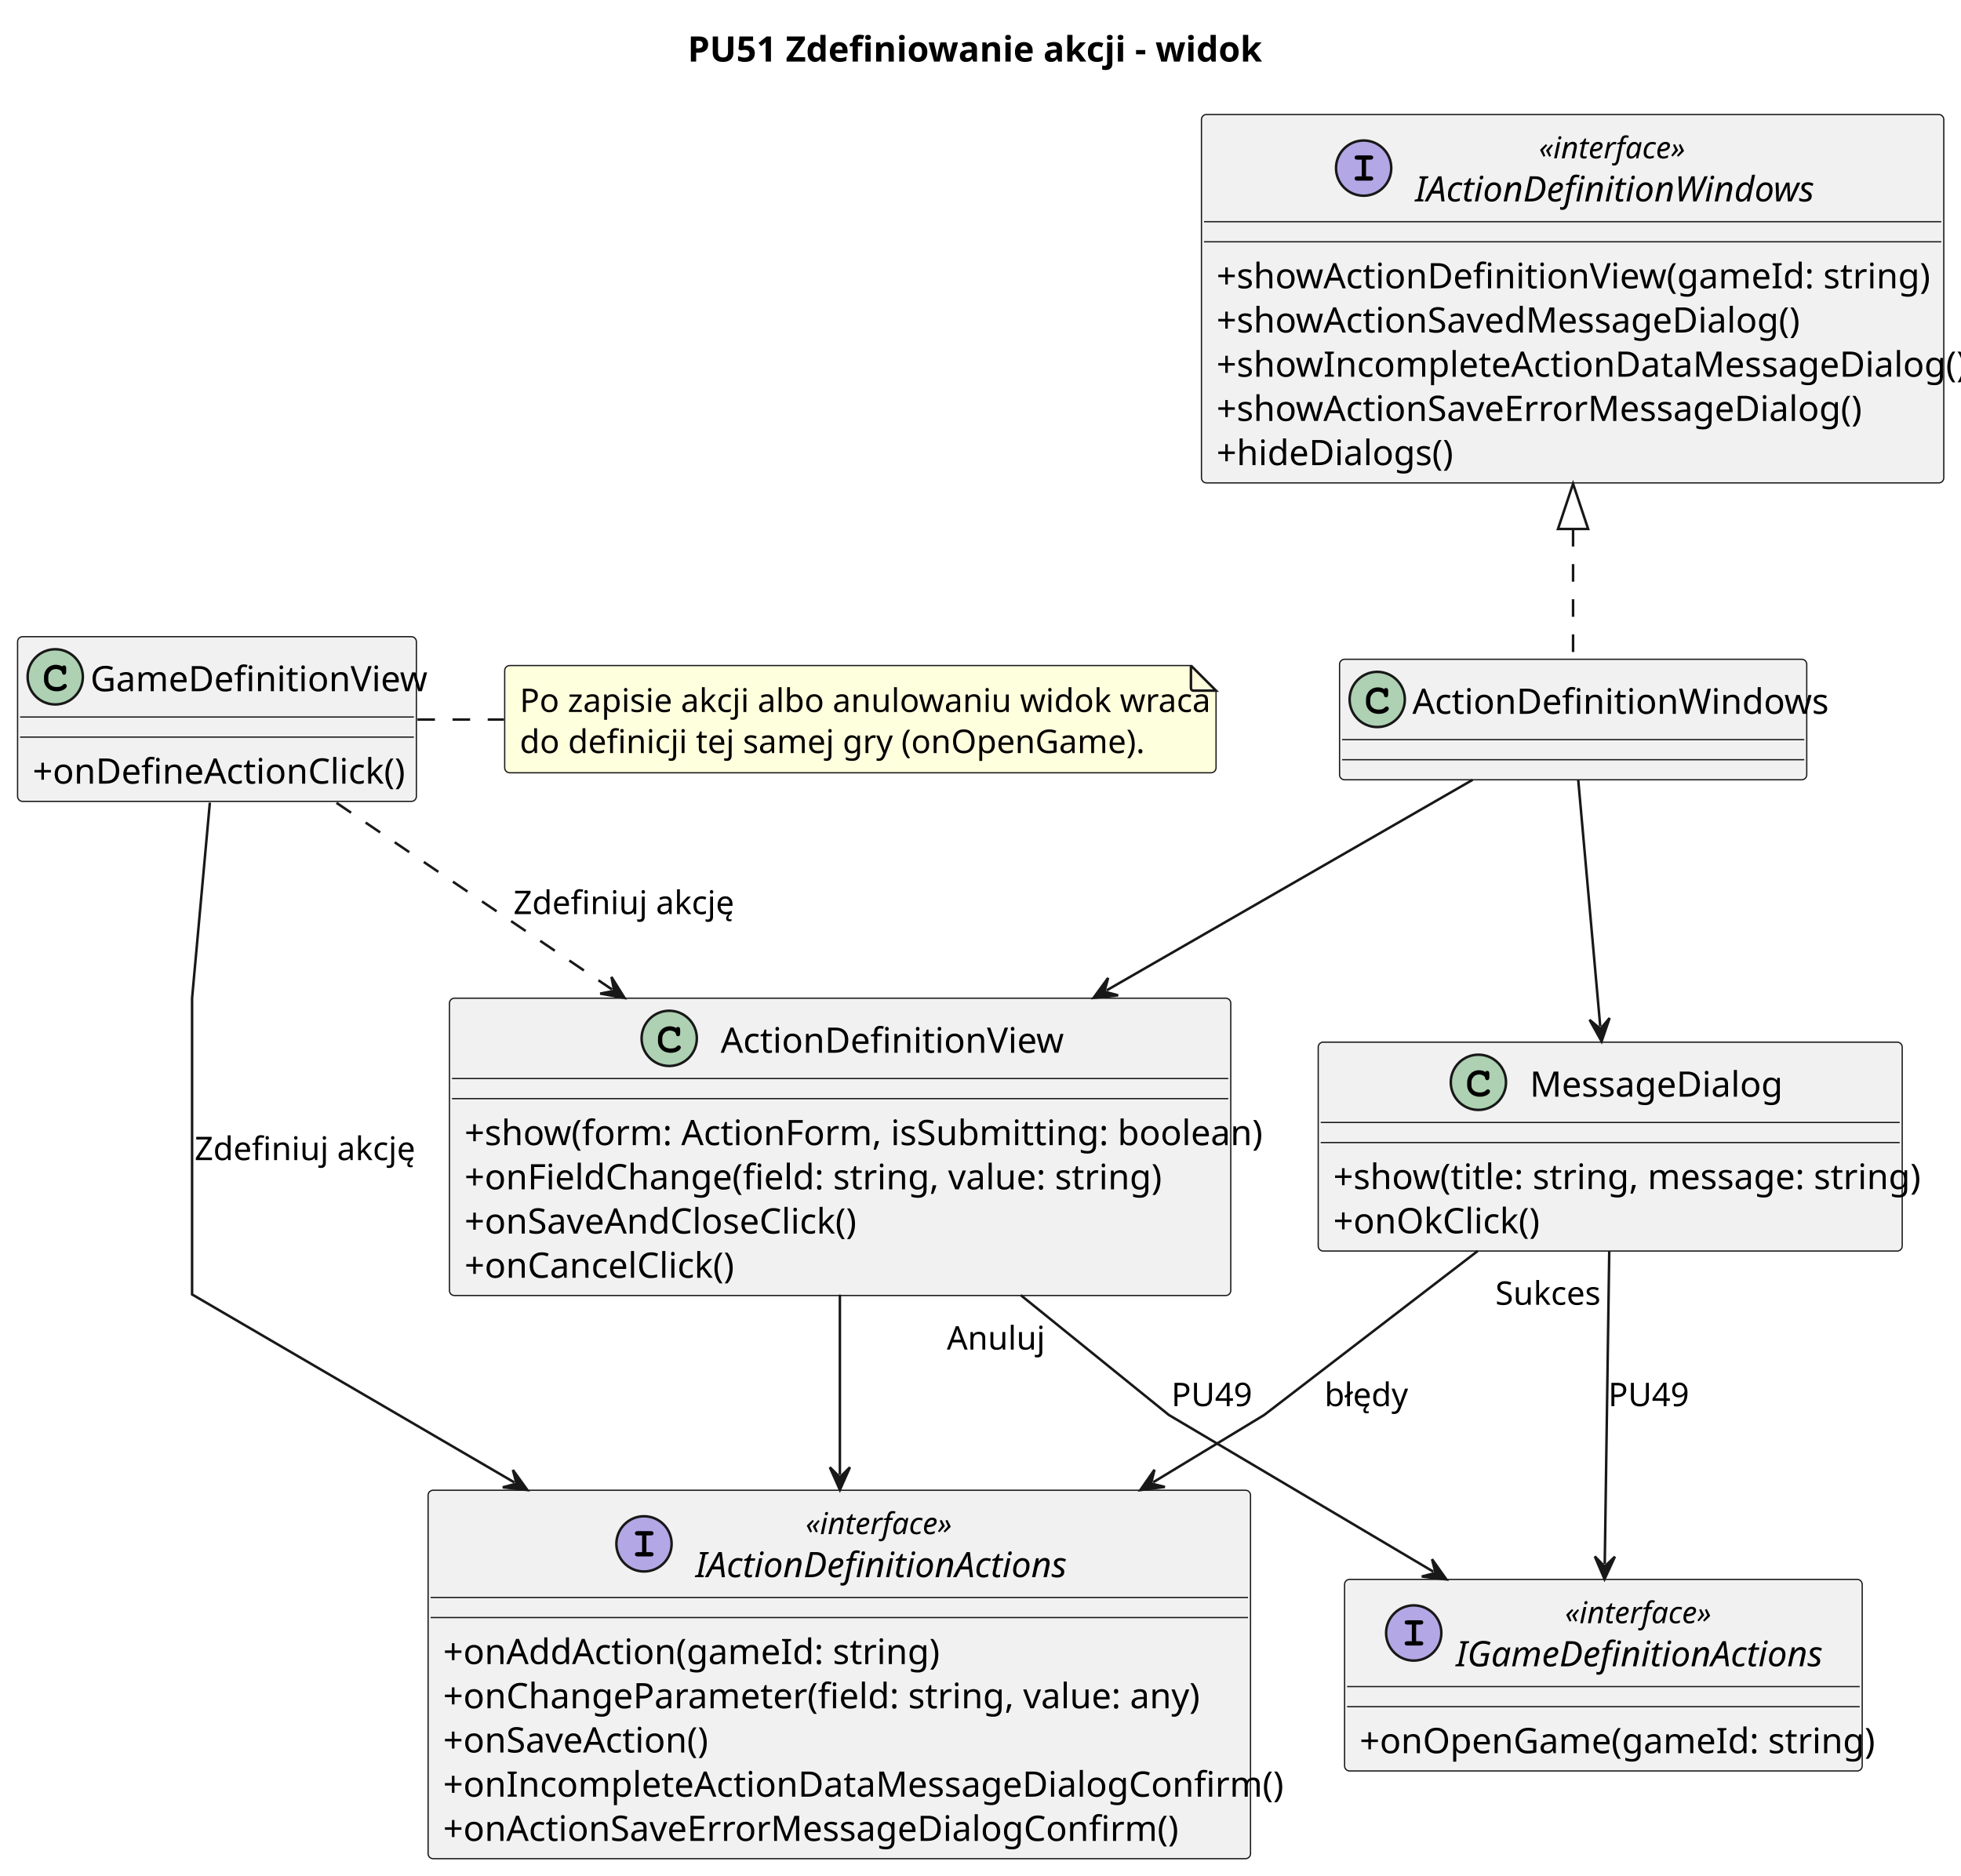
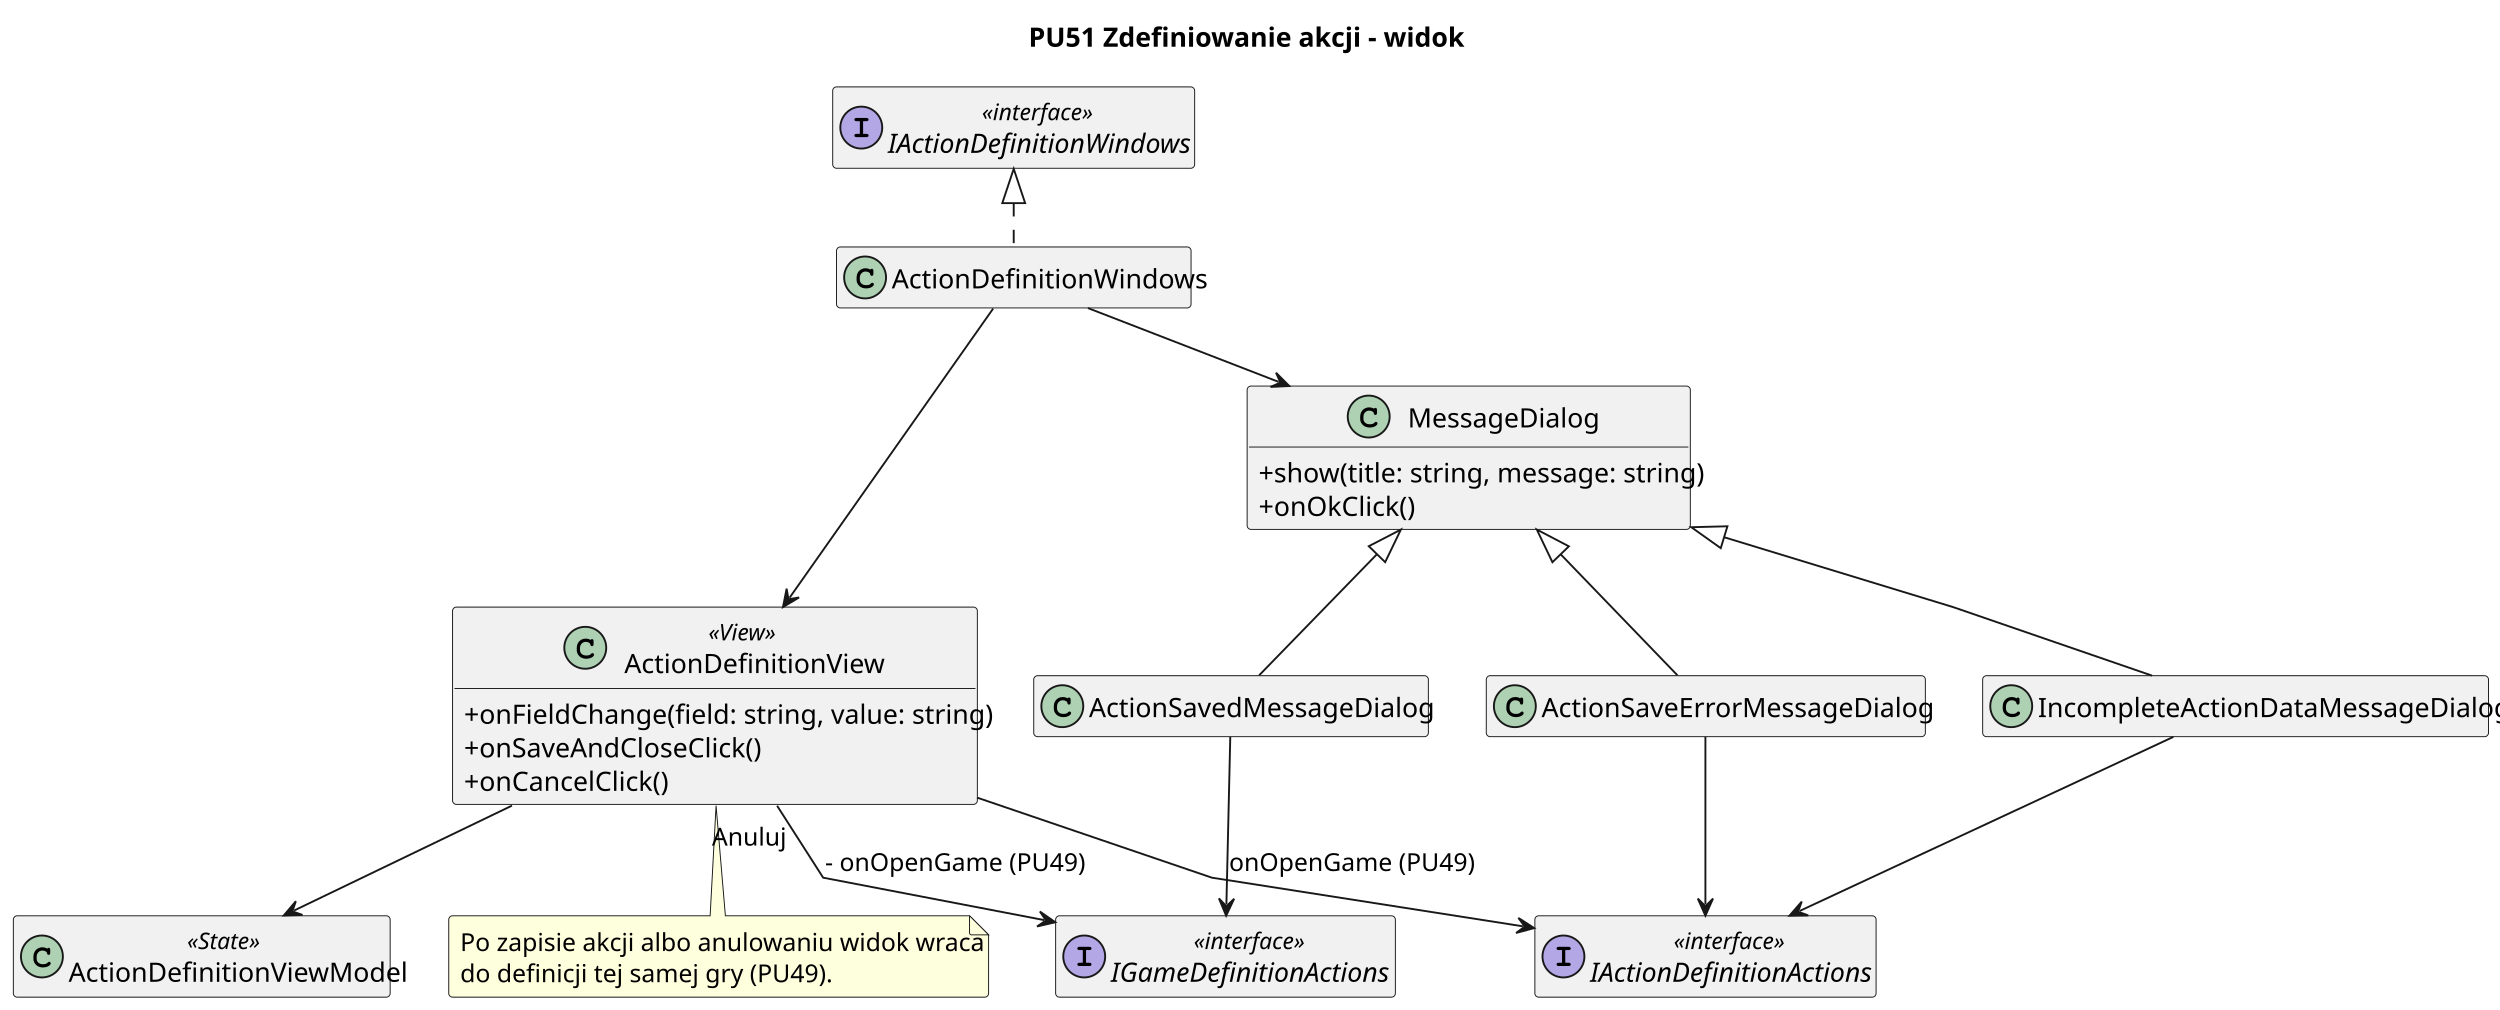
- <svg xmlns="http://www.w3.org/2000/svg" contentStyleType="text/css" data-diagram-type="CLASS" height="747px" preserveAspectRatio="none" style="width:781px;height:747px;background:#FFFFFF;" version="1.1" viewBox="0 0 781 747" width="781px" zoomAndPan="magnify">
+ <svg xmlns="http://www.w3.org/2000/svg" contentStyleType="text/css" data-diagram-type="CLASS" height="530px" preserveAspectRatio="none" style="width:1312px;height:530px;background:#FFFFFF;" version="1.1" viewBox="0 0 1312 530" width="1312px" zoomAndPan="magnify">
  <defs />
  <g>
-     <g class="title" data-source-line="10">
-       <text fill="#000000" font-family="sans-serif" font-size="14" font-weight="bold" lengthAdjust="spacing" textLength="219.386" x="273.879" y="24.533">PU51 Zdefiniowanie akcji - widok</text>
+     <g class="title" data-source-line="13">
+       <text fill="#000000" font-family="sans-serif" font-size="14" font-weight="bold" lengthAdjust="spacing" textLength="219.386" x="539.788" y="24.533">PU51 Zdefiniowanie akcji - widok</text>
    </g>
-     <g class="entity" data-qualified-name="GameDefinitionView" data-source-line="12" id="ent0002">
-       <rect fill="#F1F1F1" height="65.609" rx="2" ry="2" style="stroke:#181818;stroke-width:0.5;" width="158.834" x="7" y="253.609" />
-       <ellipse cx="22" cy="269.609" fill="#ADD1B2" rx="11" ry="11" style="stroke:#181818;stroke-width:1;" />
-       <path d="M24.766,265.484 Q24.922,265.266 25.109,265.156 Q25.297,265.047 25.516,265.047 Q25.891,265.047 26.125,265.312 Q26.359,265.562 26.359,266.172 L26.359,267.625 Q26.359,268.234 26.125,268.5 Q25.891,268.766 25.516,268.766 Q25.172,268.766 24.969,268.562 Q24.766,268.375 24.656,267.859 Q24.609,267.5 24.422,267.312 Q24.094,266.938 23.484,266.719 Q22.875,266.5 22.25,266.5 Q21.484,266.5 20.844,266.828 Q20.219,267.156 19.719,267.906 Q19.234,268.656 19.234,269.688 L19.234,270.781 Q19.234,272.016 20.125,272.844 Q21.016,273.656 22.609,273.656 Q23.547,273.656 24.203,273.406 Q24.594,273.25 25.016,272.812 Q25.281,272.547 25.422,272.469 Q25.578,272.391 25.781,272.391 Q26.109,272.391 26.359,272.656 Q26.625,272.906 26.625,273.25 Q26.625,273.594 26.281,274 Q25.781,274.578 24.984,274.906 Q23.906,275.359 22.609,275.359 Q21.094,275.359 19.891,274.734 Q18.906,274.234 18.219,273.172 Q17.531,272.094 17.531,270.812 L17.531,269.656 Q17.531,268.328 18.141,267.188 Q18.766,266.031 19.859,265.422 Q20.953,264.797 22.188,264.797 Q22.922,264.797 23.562,264.969 Q24.219,265.125 24.766,265.484 Z " fill="#000000" />
-       <text fill="#000000" font-family="sans-serif" font-size="14" lengthAdjust="spacing" textLength="126.834" x="36" y="275.338">GameDefinitionView</text>
-       <line style="stroke:#181818;stroke-width:0.5;" x1="8" x2="164.834" y1="285.609" y2="285.609" />
-       <line style="stroke:#181818;stroke-width:0.5;" x1="8" x2="164.834" y1="293.609" y2="293.609" />
-       <text fill="#000000" font-family="sans-serif" font-size="14" lengthAdjust="spacing" textLength="142.782" x="13" y="312.143">+onDefineActionClick()</text>
+     <g class="entity" data-qualified-name="ActionDefinitionView" data-source-line="15" id="ent0002">
+       <rect fill="#F1F1F1" height="103.531" rx="2" ry="2" style="stroke:#181818;stroke-width:0.5;" width="275.416" x="237.5" y="318.609" />
+       <ellipse cx="307.148" cy="339.961" fill="#ADD1B2" rx="11" ry="11" style="stroke:#181818;stroke-width:1;" />
+       <path d="M309.914,335.836 Q310.07,335.617 310.257,335.508 Q310.445,335.398 310.664,335.398 Q311.039,335.398 311.273,335.664 Q311.507,335.914 311.507,336.523 L311.507,337.977 Q311.507,338.586 311.273,338.852 Q311.039,339.117 310.664,339.117 Q310.32,339.117 310.117,338.914 Q309.914,338.727 309.804,338.211 Q309.757,337.852 309.57,337.664 Q309.242,337.289 308.632,337.07 Q308.023,336.852 307.398,336.852 Q306.632,336.852 305.992,337.18 Q305.367,337.508 304.867,338.258 Q304.382,339.008 304.382,340.039 L304.382,341.133 Q304.382,342.367 305.273,343.195 Q306.164,344.008 307.757,344.008 Q308.695,344.008 309.351,343.758 Q309.742,343.602 310.164,343.164 Q310.429,342.898 310.57,342.82 Q310.726,342.742 310.929,342.742 Q311.257,342.742 311.507,343.008 Q311.773,343.258 311.773,343.602 Q311.773,343.945 311.429,344.352 Q310.929,344.93 310.132,345.258 Q309.054,345.711 307.757,345.711 Q306.242,345.711 305.039,345.086 Q304.054,344.586 303.367,343.523 Q302.679,342.445 302.679,341.164 L302.679,340.008 Q302.679,338.68 303.289,337.539 Q303.914,336.383 305.007,335.773 Q306.101,335.148 307.335,335.148 Q308.07,335.148 308.71,335.32 Q309.367,335.477 309.914,335.836 Z " fill="#000000" />
+       <text fill="#000000" font-family="sans-serif" font-size="12" font-style="italic" lengthAdjust="spacing" textLength="39.357" x="371.779" y="336.066">«View»</text>
+       <text fill="#000000" font-family="sans-serif" font-size="14" lengthAdjust="spacing" textLength="127.62" x="327.648" y="353.236">ActionDefinitionView</text>
+       <line style="stroke:#181818;stroke-width:0.5;" x1="238.5" x2="511.916" y1="361.312" y2="361.312" />
+       <text fill="#000000" font-family="sans-serif" font-size="14" lengthAdjust="spacing" textLength="263.416" x="243.5" y="379.846">+onFieldChange(field: string, value: string)</text>
+       <text fill="#000000" font-family="sans-serif" font-size="14" lengthAdjust="spacing" textLength="156.017" x="243.5" y="397.455">+onSaveAndCloseClick()</text>
+       <text fill="#000000" font-family="sans-serif" font-size="14" lengthAdjust="spacing" textLength="106.982" x="243.5" y="415.065">+onCancelClick()</text>
    </g>
-     <g class="entity" data-qualified-name="ActionDefinitionView" data-source-line="16" id="ent0003">
-       <rect fill="#F1F1F1" height="118.438" rx="2" ry="2" style="stroke:#181818;stroke-width:0.5;" width="311.175" x="179" y="397.609" />
-       <ellipse cx="266.527" cy="413.609" fill="#ADD1B2" rx="11" ry="11" style="stroke:#181818;stroke-width:1;" />
-       <path d="M269.293,409.484 Q269.449,409.266 269.637,409.156 Q269.824,409.047 270.043,409.047 Q270.418,409.047 270.652,409.312 Q270.887,409.562 270.887,410.172 L270.887,411.625 Q270.887,412.234 270.652,412.5 Q270.418,412.766 270.043,412.766 Q269.699,412.766 269.496,412.562 Q269.293,412.375 269.184,411.859 Q269.137,411.5 268.949,411.312 Q268.621,410.938 268.012,410.719 Q267.402,410.5 266.777,410.5 Q266.012,410.5 265.371,410.828 Q264.746,411.156 264.246,411.906 Q263.762,412.656 263.762,413.688 L263.762,414.781 Q263.762,416.016 264.652,416.844 Q265.543,417.656 267.137,417.656 Q268.074,417.656 268.731,417.406 Q269.121,417.25 269.543,416.812 Q269.809,416.547 269.949,416.469 Q270.106,416.391 270.309,416.391 Q270.637,416.391 270.887,416.656 Q271.152,416.906 271.152,417.25 Q271.152,417.594 270.809,418 Q270.309,418.578 269.512,418.906 Q268.434,419.359 267.137,419.359 Q265.621,419.359 264.418,418.734 Q263.434,418.234 262.746,417.172 Q262.059,416.094 262.059,414.812 L262.059,413.656 Q262.059,412.328 262.668,411.188 Q263.293,410.031 264.387,409.422 Q265.481,408.797 266.715,408.797 Q267.449,408.797 268.09,408.969 Q268.746,409.125 269.293,409.484 Z " fill="#000000" />
-       <text fill="#000000" font-family="sans-serif" font-size="14" lengthAdjust="spacing" textLength="127.62" x="287.027" y="419.338">ActionDefinitionView</text>
-       <line style="stroke:#181818;stroke-width:0.5;" x1="180" x2="489.175" y1="429.609" y2="429.609" />
-       <line style="stroke:#181818;stroke-width:0.5;" x1="180" x2="489.175" y1="437.609" y2="437.609" />
-       <text fill="#000000" font-family="sans-serif" font-size="14" lengthAdjust="spacing" textLength="299.175" x="185" y="456.143">+show(form: ActionForm, isSubmitting: boolean)</text>
-       <text fill="#000000" font-family="sans-serif" font-size="14" lengthAdjust="spacing" textLength="263.416" x="185" y="473.752">+onFieldChange(field: string, value: string)</text>
-       <text fill="#000000" font-family="sans-serif" font-size="14" lengthAdjust="spacing" textLength="156.017" x="185" y="491.361">+onSaveAndCloseClick()</text>
-       <text fill="#000000" font-family="sans-serif" font-size="14" lengthAdjust="spacing" textLength="106.982" x="185" y="508.971">+onCancelClick()</text>
+     <g class="entity" data-qualified-name="MessageDialog" data-source-line="21" id="ent0003">
+       <rect fill="#F1F1F1" height="75.219" rx="2" ry="2" style="stroke:#181818;stroke-width:0.5;" width="232.582" x="654.5" y="202.609" />
+       <ellipse cx="718.293" cy="218.609" fill="#ADD1B2" rx="11" ry="11" style="stroke:#181818;stroke-width:1;" />
+       <path d="M721.059,214.484 Q721.215,214.266 721.402,214.156 Q721.59,214.047 721.809,214.047 Q722.184,214.047 722.418,214.312 Q722.652,214.562 722.652,215.172 L722.652,216.625 Q722.652,217.234 722.418,217.5 Q722.184,217.766 721.809,217.766 Q721.465,217.766 721.262,217.562 Q721.059,217.375 720.949,216.859 Q720.902,216.5 720.715,216.312 Q720.387,215.938 719.777,215.719 Q719.168,215.5 718.543,215.5 Q717.777,215.5 717.137,215.828 Q716.512,216.156 716.012,216.906 Q715.527,217.656 715.527,218.688 L715.527,219.781 Q715.527,221.016 716.418,221.844 Q717.309,222.656 718.902,222.656 Q719.84,222.656 720.496,222.406 Q720.887,222.25 721.309,221.812 Q721.574,221.547 721.715,221.469 Q721.871,221.391 722.074,221.391 Q722.402,221.391 722.652,221.656 Q722.918,221.906 722.918,222.25 Q722.918,222.594 722.574,223 Q722.074,223.578 721.277,223.906 Q720.199,224.359 718.902,224.359 Q717.387,224.359 716.184,223.734 Q715.199,223.234 714.512,222.172 Q713.824,221.094 713.824,219.812 L713.824,218.656 Q713.824,217.328 714.434,216.188 Q715.059,215.031 716.152,214.422 Q717.246,213.797 718.481,213.797 Q719.215,213.797 719.856,213.969 Q720.512,214.125 721.059,214.484 Z " fill="#000000" />
+       <text fill="#000000" font-family="sans-serif" font-size="14" lengthAdjust="spacing" textLength="96.496" x="738.793" y="224.338">MessageDialog</text>
+       <line style="stroke:#181818;stroke-width:0.5;" x1="655.5" x2="886.082" y1="234.609" y2="234.609" />
+       <text fill="#000000" font-family="sans-serif" font-size="14" lengthAdjust="spacing" textLength="220.582" x="660.5" y="253.143">+show(title: string, message: string)</text>
+       <text fill="#000000" font-family="sans-serif" font-size="14" lengthAdjust="spacing" textLength="81.293" x="660.5" y="270.752">+onOkClick()</text>
    </g>
-     <g class="entity" data-qualified-name="MessageDialog" data-source-line="23" id="ent0004">
-       <rect fill="#F1F1F1" height="83.219" rx="2" ry="2" style="stroke:#181818;stroke-width:0.5;" width="232.582" x="525" y="415.109" />
-       <ellipse cx="588.793" cy="431.109" fill="#ADD1B2" rx="11" ry="11" style="stroke:#181818;stroke-width:1;" />
-       <path d="M591.559,426.984 Q591.715,426.766 591.902,426.656 Q592.09,426.547 592.309,426.547 Q592.684,426.547 592.918,426.812 Q593.152,427.062 593.152,427.672 L593.152,429.125 Q593.152,429.734 592.918,430 Q592.684,430.266 592.309,430.266 Q591.965,430.266 591.762,430.062 Q591.559,429.875 591.449,429.359 Q591.402,429 591.215,428.812 Q590.887,428.438 590.277,428.219 Q589.668,428 589.043,428 Q588.277,428 587.637,428.328 Q587.012,428.656 586.512,429.406 Q586.027,430.156 586.027,431.188 L586.027,432.281 Q586.027,433.516 586.918,434.344 Q587.809,435.156 589.402,435.156 Q590.34,435.156 590.996,434.906 Q591.387,434.75 591.809,434.312 Q592.074,434.047 592.215,433.969 Q592.371,433.891 592.574,433.891 Q592.902,433.891 593.152,434.156 Q593.418,434.406 593.418,434.75 Q593.418,435.094 593.074,435.5 Q592.574,436.078 591.777,436.406 Q590.699,436.859 589.402,436.859 Q587.887,436.859 586.684,436.234 Q585.699,435.734 585.012,434.672 Q584.324,433.594 584.324,432.312 L584.324,431.156 Q584.324,429.828 584.934,428.688 Q585.559,427.531 586.652,426.922 Q587.746,426.297 588.981,426.297 Q589.715,426.297 590.356,426.469 Q591.012,426.625 591.559,426.984 Z " fill="#000000" />
-       <text fill="#000000" font-family="sans-serif" font-size="14" lengthAdjust="spacing" textLength="96.496" x="609.293" y="436.838">MessageDialog</text>
-       <line style="stroke:#181818;stroke-width:0.5;" x1="526" x2="756.582" y1="447.109" y2="447.109" />
-       <line style="stroke:#181818;stroke-width:0.5;" x1="526" x2="756.582" y1="455.109" y2="455.109" />
-       <text fill="#000000" font-family="sans-serif" font-size="14" lengthAdjust="spacing" textLength="220.582" x="531" y="473.643">+show(title: string, message: string)</text>
-       <text fill="#000000" font-family="sans-serif" font-size="14" lengthAdjust="spacing" textLength="81.293" x="531" y="491.252">+onOkClick()</text>
+     <g class="entity" data-qualified-name="ActionSavedMessageDialog" data-source-line="26" id="ent0004">
+       <rect fill="#F1F1F1" height="32" rx="2" ry="2" style="stroke:#181818;stroke-width:0.5;" width="207.102" x="542.5" y="354.609" />
+       <ellipse cx="557.5" cy="370.609" fill="#ADD1B2" rx="11" ry="11" style="stroke:#181818;stroke-width:1;" />
+       <path d="M560.266,366.484 Q560.422,366.266 560.609,366.156 Q560.797,366.047 561.016,366.047 Q561.391,366.047 561.625,366.312 Q561.859,366.562 561.859,367.172 L561.859,368.625 Q561.859,369.234 561.625,369.5 Q561.391,369.766 561.016,369.766 Q560.672,369.766 560.469,369.562 Q560.266,369.375 560.156,368.859 Q560.109,368.5 559.922,368.312 Q559.594,367.938 558.984,367.719 Q558.375,367.5 557.75,367.5 Q556.984,367.5 556.344,367.828 Q555.719,368.156 555.219,368.906 Q554.734,369.656 554.734,370.688 L554.734,371.781 Q554.734,373.016 555.625,373.844 Q556.516,374.656 558.109,374.656 Q559.047,374.656 559.703,374.406 Q560.094,374.25 560.516,373.812 Q560.781,373.547 560.922,373.469 Q561.078,373.391 561.281,373.391 Q561.609,373.391 561.859,373.656 Q562.125,373.906 562.125,374.25 Q562.125,374.594 561.781,375 Q561.281,375.578 560.484,375.906 Q559.406,376.359 558.109,376.359 Q556.594,376.359 555.391,375.734 Q554.406,375.234 553.719,374.172 Q553.031,373.094 553.031,371.812 L553.031,370.656 Q553.031,369.328 553.641,368.188 Q554.266,367.031 555.359,366.422 Q556.453,365.797 557.688,365.797 Q558.422,365.797 559.062,365.969 Q559.719,366.125 560.266,366.484 Z " fill="#000000" />
+       <text fill="#000000" font-family="sans-serif" font-size="14" lengthAdjust="spacing" textLength="175.102" x="571.5" y="376.338">ActionSavedMessageDialog</text>
    </g>
-     <g class="entity" data-qualified-name="IActionDefinitionActions" data-source-line="28" id="ent0005">
-       <rect fill="#F1F1F1" height="146.75" rx="2" ry="2" style="stroke:#181818;stroke-width:0.5;" width="327.54" x="170.5" y="593.609" />
-       <ellipse cx="256.482" cy="614.961" fill="#B4A7E5" rx="11" ry="11" style="stroke:#181818;stroke-width:1;" />
-       <path d="M257.435,611.602 L257.435,618.258 L259.154,618.258 Q259.764,618.258 260.029,618.492 Q260.295,618.727 260.295,619.117 Q260.295,619.492 260.029,619.727 Q259.764,619.961 259.154,619.961 L254.014,619.961 Q253.404,619.961 253.139,619.727 Q252.873,619.492 252.873,619.102 Q252.873,618.727 253.139,618.492 Q253.404,618.258 254.014,618.258 L255.732,618.258 L255.732,611.602 L254.014,611.602 Q253.404,611.602 253.139,611.367 Q252.873,611.133 252.873,610.742 Q252.873,610.367 253.139,610.133 Q253.404,609.898 254.014,609.898 L259.154,609.898 Q259.764,609.898 260.029,610.133 Q260.295,610.367 260.295,610.742 Q260.295,611.133 260.029,611.367 Q259.764,611.602 259.154,611.602 L257.435,611.602 Z " fill="#000000" />
-       <text fill="#000000" font-family="sans-serif" font-size="12" font-style="italic" lengthAdjust="spacing" textLength="59.373" x="320.834" y="611.066">«interface»</text>
-       <text fill="#000000" font-family="sans-serif" font-size="14" font-style="italic" lengthAdjust="spacing" textLength="147.075" x="276.982" y="628.236">IActionDefinitionActions</text>
-       <line style="stroke:#181818;stroke-width:0.5;" x1="171.5" x2="497.04" y1="636.312" y2="636.312" />
-       <line style="stroke:#181818;stroke-width:0.5;" x1="171.5" x2="497.04" y1="644.312" y2="644.312" />
-       <text fill="#000000" font-family="sans-serif" font-size="14" lengthAdjust="spacing" textLength="185.602" x="176.5" y="662.846">+onAddAction(gameId: string)</text>
-       <text fill="#000000" font-family="sans-serif" font-size="14" lengthAdjust="spacing" textLength="286.768" x="176.5" y="680.455">+onChangeParameter(field: string, value: any)</text>
-       <text fill="#000000" font-family="sans-serif" font-size="14" lengthAdjust="spacing" textLength="103.893" x="176.5" y="698.064">+onSaveAction()</text>
-       <text fill="#000000" font-family="sans-serif" font-size="14" lengthAdjust="spacing" textLength="315.54" x="176.5" y="715.674">+onIncompleteActionDataMessageDialogConfirm()</text>
-       <text fill="#000000" font-family="sans-serif" font-size="14" lengthAdjust="spacing" textLength="280.506" x="176.5" y="733.283">+onActionSaveErrorMessageDialogConfirm()</text>
+     <g class="entity" data-qualified-name="IncompleteActionDataMessageDialog" data-source-line="27" id="ent0005">
+       <rect fill="#F1F1F1" height="32" rx="2" ry="2" style="stroke:#181818;stroke-width:0.5;" width="265.461" x="1040.5" y="354.609" />
+       <ellipse cx="1055.5" cy="370.609" fill="#ADD1B2" rx="11" ry="11" style="stroke:#181818;stroke-width:1;" />
+       <path d="M1058.266,366.484 Q1058.422,366.266 1058.609,366.156 Q1058.797,366.047 1059.016,366.047 Q1059.391,366.047 1059.625,366.312 Q1059.859,366.562 1059.859,367.172 L1059.859,368.625 Q1059.859,369.234 1059.625,369.5 Q1059.391,369.766 1059.016,369.766 Q1058.672,369.766 1058.469,369.562 Q1058.266,369.375 1058.156,368.859 Q1058.109,368.5 1057.922,368.312 Q1057.594,367.938 1056.984,367.719 Q1056.375,367.5 1055.75,367.5 Q1054.984,367.5 1054.344,367.828 Q1053.719,368.156 1053.219,368.906 Q1052.734,369.656 1052.734,370.688 L1052.734,371.781 Q1052.734,373.016 1053.625,373.844 Q1054.516,374.656 1056.109,374.656 Q1057.047,374.656 1057.703,374.406 Q1058.094,374.25 1058.516,373.812 Q1058.781,373.547 1058.922,373.469 Q1059.078,373.391 1059.281,373.391 Q1059.609,373.391 1059.859,373.656 Q1060.125,373.906 1060.125,374.25 Q1060.125,374.594 1059.781,375 Q1059.281,375.578 1058.484,375.906 Q1057.406,376.359 1056.109,376.359 Q1054.594,376.359 1053.391,375.734 Q1052.406,375.234 1051.719,374.172 Q1051.031,373.094 1051.031,371.812 L1051.031,370.656 Q1051.031,369.328 1051.641,368.188 Q1052.266,367.031 1053.359,366.422 Q1054.453,365.797 1055.688,365.797 Q1056.422,365.797 1057.062,365.969 Q1057.719,366.125 1058.266,366.484 Z " fill="#000000" />
+       <text fill="#000000" font-family="sans-serif" font-size="14" lengthAdjust="spacing" textLength="233.461" x="1069.5" y="376.338">IncompleteActionDataMessageDialog</text>
    </g>
-     <g class="entity" data-qualified-name="IActionDefinitionWindows" data-source-line="36" id="ent0006">
-       <rect fill="#F1F1F1" height="146.75" rx="2" ry="2" style="stroke:#181818;stroke-width:0.5;" width="295.644" x="478.5" y="45.609" />
-       <ellipse cx="543.093" cy="66.961" fill="#B4A7E5" rx="11" ry="11" style="stroke:#181818;stroke-width:1;" />
-       <path d="M544.046,63.602 L544.046,70.258 L545.765,70.258 Q546.374,70.258 546.64,70.492 Q546.905,70.727 546.905,71.117 Q546.905,71.492 546.64,71.727 Q546.374,71.961 545.765,71.961 L540.624,71.961 Q540.015,71.961 539.749,71.727 Q539.483,71.492 539.483,71.102 Q539.483,70.727 539.749,70.492 Q540.015,70.258 540.624,70.258 L542.343,70.258 L542.343,63.602 L540.624,63.602 Q540.015,63.602 539.749,63.367 Q539.483,63.133 539.483,62.742 Q539.483,62.367 539.749,62.133 Q540.015,61.898 540.624,61.898 L545.765,61.898 Q546.374,61.898 546.64,62.133 Q546.905,62.367 546.905,62.742 Q546.905,63.133 546.64,63.367 Q546.374,63.602 545.765,63.602 L544.046,63.602 Z " fill="#000000" />
-       <text fill="#000000" font-family="sans-serif" font-size="12" font-style="italic" lengthAdjust="spacing" textLength="59.373" x="612.885" y="63.066">«interface»</text>
-       <text fill="#000000" font-family="sans-serif" font-size="14" font-style="italic" lengthAdjust="spacing" textLength="157.958" x="563.593" y="80.236">IActionDefinitionWindows</text>
-       <line style="stroke:#181818;stroke-width:0.5;" x1="479.5" x2="773.144" y1="88.312" y2="88.312" />
-       <line style="stroke:#181818;stroke-width:0.5;" x1="479.5" x2="773.144" y1="96.312" y2="96.312" />
-       <text fill="#000000" font-family="sans-serif" font-size="14" lengthAdjust="spacing" textLength="266.513" x="484.5" y="114.846">+showActionDefinitionView(gameId: string)</text>
-       <text fill="#000000" font-family="sans-serif" font-size="14" lengthAdjust="spacing" textLength="225.285" x="484.5" y="132.455">+showActionSavedMessageDialog()</text>
-       <text fill="#000000" font-family="sans-serif" font-size="14" lengthAdjust="spacing" textLength="283.644" x="484.5" y="150.065">+showIncompleteActionDataMessageDialog()</text>
-       <text fill="#000000" font-family="sans-serif" font-size="14" lengthAdjust="spacing" textLength="248.609" x="484.5" y="167.674">+showActionSaveErrorMessageDialog()</text>
-       <text fill="#000000" font-family="sans-serif" font-size="14" lengthAdjust="spacing" textLength="90.658" x="484.5" y="185.283">+hideDialogs()</text>
+     <g class="entity" data-qualified-name="ActionSaveErrorMessageDialog" data-source-line="28" id="ent0006">
+       <rect fill="#F1F1F1" height="32" rx="2" ry="2" style="stroke:#181818;stroke-width:0.5;" width="230.427" x="780" y="354.609" />
+       <ellipse cx="795" cy="370.609" fill="#ADD1B2" rx="11" ry="11" style="stroke:#181818;stroke-width:1;" />
+       <path d="M797.766,366.484 Q797.922,366.266 798.109,366.156 Q798.297,366.047 798.516,366.047 Q798.891,366.047 799.125,366.312 Q799.359,366.562 799.359,367.172 L799.359,368.625 Q799.359,369.234 799.125,369.5 Q798.891,369.766 798.516,369.766 Q798.172,369.766 797.969,369.562 Q797.766,369.375 797.656,368.859 Q797.609,368.5 797.422,368.312 Q797.094,367.938 796.484,367.719 Q795.875,367.5 795.25,367.5 Q794.484,367.5 793.844,367.828 Q793.219,368.156 792.719,368.906 Q792.234,369.656 792.234,370.688 L792.234,371.781 Q792.234,373.016 793.125,373.844 Q794.016,374.656 795.609,374.656 Q796.547,374.656 797.203,374.406 Q797.594,374.25 798.016,373.812 Q798.281,373.547 798.422,373.469 Q798.578,373.391 798.781,373.391 Q799.109,373.391 799.359,373.656 Q799.625,373.906 799.625,374.25 Q799.625,374.594 799.281,375 Q798.781,375.578 797.984,375.906 Q796.906,376.359 795.609,376.359 Q794.094,376.359 792.891,375.734 Q791.906,375.234 791.219,374.172 Q790.531,373.094 790.531,371.812 L790.531,370.656 Q790.531,369.328 791.141,368.188 Q791.766,367.031 792.859,366.422 Q793.953,365.797 795.188,365.797 Q795.922,365.797 796.562,365.969 Q797.219,366.125 797.766,366.484 Z " fill="#000000" />
+       <text fill="#000000" font-family="sans-serif" font-size="14" lengthAdjust="spacing" textLength="198.427" x="809" y="376.338">ActionSaveErrorMessageDialog</text>
    </g>
-     <g class="entity" data-qualified-name="IGameDefinitionActions" data-source-line="44" id="ent0007">
-       <rect fill="#F1F1F1" height="76.312" rx="2" ry="2" style="stroke:#181818;stroke-width:0.5;" width="206.154" x="535.5" y="629.109" />
-       <ellipse cx="563.039" cy="650.461" fill="#B4A7E5" rx="11" ry="11" style="stroke:#181818;stroke-width:1;" />
-       <path d="M563.992,647.102 L563.992,653.758 L565.711,653.758 Q566.321,653.758 566.586,653.992 Q566.852,654.227 566.852,654.617 Q566.852,654.992 566.586,655.227 Q566.321,655.461 565.711,655.461 L560.571,655.461 Q559.961,655.461 559.696,655.227 Q559.43,654.992 559.43,654.602 Q559.43,654.227 559.696,653.992 Q559.961,653.758 560.571,653.758 L562.289,653.758 L562.289,647.102 L560.571,647.102 Q559.961,647.102 559.696,646.867 Q559.43,646.633 559.43,646.242 Q559.43,645.867 559.696,645.633 Q559.961,645.398 560.571,645.398 L565.711,645.398 Q566.321,645.398 566.586,645.633 Q566.852,645.867 566.852,646.242 Q566.852,646.633 566.586,646.867 Q566.321,647.102 565.711,647.102 L563.992,647.102 Z " fill="#000000" />
-       <text fill="#000000" font-family="sans-serif" font-size="12" font-style="italic" lengthAdjust="spacing" textLength="59.373" x="623.284" y="646.566">«interface»</text>
-       <text fill="#000000" font-family="sans-serif" font-size="14" font-style="italic" lengthAdjust="spacing" textLength="146.289" x="579.826" y="663.736">IGameDefinitionActions</text>
-       <line style="stroke:#181818;stroke-width:0.5;" x1="536.5" x2="740.654" y1="671.812" y2="671.812" />
-       <line style="stroke:#181818;stroke-width:0.5;" x1="536.5" x2="740.654" y1="679.812" y2="679.812" />
-       <text fill="#000000" font-family="sans-serif" font-size="14" lengthAdjust="spacing" textLength="194.154" x="541.5" y="698.346">+onOpenGame(gameId: string)</text>
+     <g class="entity" data-qualified-name="ActionDefinitionWindows" data-source-line="34" id="ent0013">
+       <rect fill="#F1F1F1" height="32" rx="2" ry="2" style="stroke:#181818;stroke-width:0.5;" width="186.068" x="439" y="129.609" />
+       <ellipse cx="454" cy="145.609" fill="#ADD1B2" rx="11" ry="11" style="stroke:#181818;stroke-width:1;" />
+       <path d="M456.766,141.484 Q456.922,141.266 457.109,141.156 Q457.297,141.047 457.516,141.047 Q457.891,141.047 458.125,141.312 Q458.359,141.562 458.359,142.172 L458.359,143.625 Q458.359,144.234 458.125,144.5 Q457.891,144.766 457.516,144.766 Q457.172,144.766 456.969,144.562 Q456.766,144.375 456.656,143.859 Q456.609,143.5 456.422,143.312 Q456.094,142.938 455.484,142.719 Q454.875,142.5 454.25,142.5 Q453.484,142.5 452.844,142.828 Q452.219,143.156 451.719,143.906 Q451.234,144.656 451.234,145.688 L451.234,146.781 Q451.234,148.016 452.125,148.844 Q453.016,149.656 454.609,149.656 Q455.547,149.656 456.203,149.406 Q456.594,149.25 457.016,148.812 Q457.281,148.547 457.422,148.469 Q457.578,148.391 457.781,148.391 Q458.109,148.391 458.359,148.656 Q458.625,148.906 458.625,149.25 Q458.625,149.594 458.281,150 Q457.781,150.578 456.984,150.906 Q455.906,151.359 454.609,151.359 Q453.094,151.359 451.891,150.734 Q450.906,150.234 450.219,149.172 Q449.531,148.094 449.531,146.812 L449.531,145.656 Q449.531,144.328 450.141,143.188 Q450.766,142.031 451.859,141.422 Q452.953,140.797 454.188,140.797 Q454.922,140.797 455.562,140.969 Q456.219,141.125 456.766,141.484 Z " fill="#000000" />
+       <text fill="#000000" font-family="sans-serif" font-size="14" lengthAdjust="spacing" textLength="154.068" x="468" y="151.338">ActionDefinitionWindows</text>
    </g>
-     <g class="entity" data-qualified-name="ActionDefinitionWindows" data-source-line="48" id="ent0008">
-       <rect fill="#F1F1F1" height="48" rx="2" ry="2" style="stroke:#181818;stroke-width:0.5;" width="186.068" x="533.5" y="262.609" />
-       <ellipse cx="548.5" cy="278.609" fill="#ADD1B2" rx="11" ry="11" style="stroke:#181818;stroke-width:1;" />
-       <path d="M551.266,274.484 Q551.422,274.266 551.609,274.156 Q551.797,274.047 552.016,274.047 Q552.391,274.047 552.625,274.312 Q552.859,274.562 552.859,275.172 L552.859,276.625 Q552.859,277.234 552.625,277.5 Q552.391,277.766 552.016,277.766 Q551.672,277.766 551.469,277.562 Q551.266,277.375 551.156,276.859 Q551.109,276.5 550.922,276.312 Q550.594,275.938 549.984,275.719 Q549.375,275.5 548.75,275.5 Q547.984,275.5 547.344,275.828 Q546.719,276.156 546.219,276.906 Q545.734,277.656 545.734,278.688 L545.734,279.781 Q545.734,281.016 546.625,281.844 Q547.516,282.656 549.109,282.656 Q550.047,282.656 550.703,282.406 Q551.094,282.25 551.516,281.812 Q551.781,281.547 551.922,281.469 Q552.078,281.391 552.281,281.391 Q552.609,281.391 552.859,281.656 Q553.125,281.906 553.125,282.25 Q553.125,282.594 552.781,283 Q552.281,283.578 551.484,283.906 Q550.406,284.359 549.109,284.359 Q547.594,284.359 546.391,283.734 Q545.406,283.234 544.719,282.172 Q544.031,281.094 544.031,279.812 L544.031,278.656 Q544.031,277.328 544.641,276.188 Q545.266,275.031 546.359,274.422 Q547.453,273.797 548.688,273.797 Q549.422,273.797 550.062,273.969 Q550.719,274.125 551.266,274.484 Z " fill="#000000" />
-       <text fill="#000000" font-family="sans-serif" font-size="14" lengthAdjust="spacing" textLength="154.068" x="562.5" y="284.338">ActionDefinitionWindows</text>
-       <line style="stroke:#181818;stroke-width:0.5;" x1="534.5" x2="718.568" y1="294.609" y2="294.609" />
-       <line style="stroke:#181818;stroke-width:0.5;" x1="534.5" x2="718.568" y1="302.609" y2="302.609" />
+     <g class="entity" data-qualified-name="IActionDefinitionWindows" data-source-line="35" id="ent0014">
+       <rect fill="#F1F1F1" height="42.703" rx="2" ry="2" style="stroke:#181818;stroke-width:0.5;" width="189.958" x="437" y="45.609" />
+       <ellipse cx="452" cy="66.961" fill="#B4A7E5" rx="11" ry="11" style="stroke:#181818;stroke-width:1;" />
+       <path d="M452.953,63.602 L452.953,70.258 L454.672,70.258 Q455.281,70.258 455.547,70.492 Q455.812,70.727 455.812,71.117 Q455.812,71.492 455.547,71.727 Q455.281,71.961 454.672,71.961 L449.531,71.961 Q448.922,71.961 448.656,71.727 Q448.391,71.492 448.391,71.102 Q448.391,70.727 448.656,70.492 Q448.922,70.258 449.531,70.258 L451.25,70.258 L451.25,63.602 L449.531,63.602 Q448.922,63.602 448.656,63.367 Q448.391,63.133 448.391,62.742 Q448.391,62.367 448.656,62.133 Q448.922,61.898 449.531,61.898 L454.672,61.898 Q455.281,61.898 455.547,62.133 Q455.812,62.367 455.812,62.742 Q455.812,63.133 455.547,63.367 Q455.281,63.602 454.672,63.602 L452.953,63.602 Z " fill="#000000" />
+       <text fill="#000000" font-family="sans-serif" font-size="12" font-style="italic" lengthAdjust="spacing" textLength="59.373" x="515.293" y="63.066">«interface»</text>
+       <text fill="#000000" font-family="sans-serif" font-size="14" font-style="italic" lengthAdjust="spacing" textLength="157.958" x="466" y="80.236">IActionDefinitionWindows</text>
    </g>
-     <g class="entity" data-qualified-name="GMN19" data-source-line="63" id="ent0020">
-       <path d="M201,267.109 L201,305.812 A2,2 0 0 0 203,307.812 L482.31,307.812 A2,2 0 0 0 484.31,305.812 L484.31,275.109 L474.31,265.109 L203,265.109 A2,2 0 0 0 201,267.109" fill="#FEFFDD" style="stroke:#181818;stroke-width:0.5;" />
-       <path d="M474.31,265.109 L474.31,274.109 A1,1 0 0 0 475.31,275.109 L484.31,275.109 L474.31,265.109" fill="#FEFFDD" style="stroke:#181818;stroke-width:1;" />
-       <text fill="#000000" font-family="sans-serif" font-size="13" lengthAdjust="spacing" textLength="262.31" x="207" y="283.604">Po zapisie akcji albo anulowaniu widok wraca</text>
-       <text fill="#000000" font-family="sans-serif" font-size="13" lengthAdjust="spacing" textLength="236.273" x="207" y="299.956">do definicji tej samej gry (onOpenGame).</text>
+     <g class="entity" data-qualified-name="IActionDefinitionActions" data-source-line="36" id="ent0015">
+       <rect fill="#F1F1F1" height="42.703" rx="2" ry="2" style="stroke:#181818;stroke-width:0.5;" width="179.075" x="805.5" y="480.609" />
+       <ellipse cx="820.5" cy="501.961" fill="#B4A7E5" rx="11" ry="11" style="stroke:#181818;stroke-width:1;" />
+       <path d="M821.453,498.602 L821.453,505.258 L823.172,505.258 Q823.781,505.258 824.047,505.492 Q824.312,505.727 824.312,506.117 Q824.312,506.492 824.047,506.727 Q823.781,506.961 823.172,506.961 L818.031,506.961 Q817.422,506.961 817.156,506.727 Q816.891,506.492 816.891,506.102 Q816.891,505.727 817.156,505.492 Q817.422,505.258 818.031,505.258 L819.75,505.258 L819.75,498.602 L818.031,498.602 Q817.422,498.602 817.156,498.367 Q816.891,498.133 816.891,497.742 Q816.891,497.367 817.156,497.133 Q817.422,496.898 818.031,496.898 L823.172,496.898 Q823.781,496.898 824.047,497.133 Q824.312,497.367 824.312,497.742 Q824.312,498.133 824.047,498.367 Q823.781,498.602 823.172,498.602 L821.453,498.602 Z " fill="#000000" />
+       <text fill="#000000" font-family="sans-serif" font-size="12" font-style="italic" lengthAdjust="spacing" textLength="59.373" x="878.351" y="498.066">«interface»</text>
+       <text fill="#000000" font-family="sans-serif" font-size="14" font-style="italic" lengthAdjust="spacing" textLength="147.075" x="834.5" y="515.236">IActionDefinitionActions</text>
    </g>
-     <g class="link" data-entity-1="ent0006" data-entity-2="ent0008" data-link-type="extension" data-source-line="50" id="lnk10">
-       <path codeLine="50" d="M626.5,210.699 C626.5,235.889 626.5,244.349 626.5,262.559" fill="none" id="IActionDefinitionWindows-backto-ActionDefinitionWindows" style="stroke:#181818;stroke-width:1;stroke-dasharray:7,7;" />
-       <polygon fill="none" points="626.5,192.699,620.5,210.699,632.5,210.699,626.5,192.699" style="stroke:#181818;stroke-width:1;" />
+     <g class="entity" data-qualified-name="ActionDefinitionViewModel" data-source-line="37" id="ent0016">
+       <rect fill="#F1F1F1" height="42.703" rx="2" ry="2" style="stroke:#181818;stroke-width:0.5;" width="197.751" x="7" y="480.609" />
+       <ellipse cx="22" cy="501.961" fill="#ADD1B2" rx="11" ry="11" style="stroke:#181818;stroke-width:1;" />
+       <path d="M24.766,497.836 Q24.922,497.617 25.109,497.508 Q25.297,497.398 25.516,497.398 Q25.891,497.398 26.125,497.664 Q26.359,497.914 26.359,498.523 L26.359,499.977 Q26.359,500.586 26.125,500.852 Q25.891,501.117 25.516,501.117 Q25.172,501.117 24.969,500.914 Q24.766,500.727 24.656,500.211 Q24.609,499.852 24.422,499.664 Q24.094,499.289 23.484,499.07 Q22.875,498.852 22.25,498.852 Q21.484,498.852 20.844,499.18 Q20.219,499.508 19.719,500.258 Q19.234,501.008 19.234,502.039 L19.234,503.133 Q19.234,504.367 20.125,505.195 Q21.016,506.008 22.609,506.008 Q23.547,506.008 24.203,505.758 Q24.594,505.602 25.016,505.164 Q25.281,504.898 25.422,504.82 Q25.578,504.742 25.781,504.742 Q26.109,504.742 26.359,505.008 Q26.625,505.258 26.625,505.602 Q26.625,505.945 26.281,506.352 Q25.781,506.93 24.984,507.258 Q23.906,507.711 22.609,507.711 Q21.094,507.711 19.891,507.086 Q18.906,506.586 18.219,505.523 Q17.531,504.445 17.531,503.164 L17.531,502.008 Q17.531,500.68 18.141,499.539 Q18.766,498.383 19.859,497.773 Q20.953,497.148 22.188,497.148 Q22.922,497.148 23.562,497.32 Q24.219,497.477 24.766,497.836 Z " fill="#000000" />
+       <text fill="#000000" font-family="sans-serif" font-size="12" font-style="italic" lengthAdjust="spacing" textLength="41.367" x="98.192" y="498.066">«State»</text>
+       <text fill="#000000" font-family="sans-serif" font-size="14" lengthAdjust="spacing" textLength="165.751" x="36" y="515.236">ActionDefinitionViewModel</text>
    </g>
-     <g class="link" data-entity-1="ent0008" data-entity-2="ent0003" data-link-type="dependency" data-source-line="51" id="lnk11">
-       <path codeLine="51" d="M586.51,310.619 C547.77,332.899 492.641,364.628 440.711,394.498" fill="none" id="ActionDefinitionWindows-to-ActionDefinitionView" style="stroke:#181818;stroke-width:1;" />
-       <polygon fill="#181818" points="435.51,397.489,445.306,396.469,439.844,394.996,441.317,389.535,435.51,397.489" style="stroke:#181818;stroke-width:1;" />
+     <g class="entity" data-qualified-name="IGameDefinitionActions" data-source-line="38" id="ent0017">
+       <rect fill="#F1F1F1" height="42.703" rx="2" ry="2" style="stroke:#181818;stroke-width:0.5;" width="178.289" x="554" y="480.609" />
+       <ellipse cx="569" cy="501.961" fill="#B4A7E5" rx="11" ry="11" style="stroke:#181818;stroke-width:1;" />
+       <path d="M569.953,498.602 L569.953,505.258 L571.672,505.258 Q572.281,505.258 572.547,505.492 Q572.812,505.727 572.812,506.117 Q572.812,506.492 572.547,506.727 Q572.281,506.961 571.672,506.961 L566.531,506.961 Q565.922,506.961 565.656,506.727 Q565.391,506.492 565.391,506.102 Q565.391,505.727 565.656,505.492 Q565.922,505.258 566.531,505.258 L568.25,505.258 L568.25,498.602 L566.531,498.602 Q565.922,498.602 565.656,498.367 Q565.391,498.133 565.391,497.742 Q565.391,497.367 565.656,497.133 Q565.922,496.898 566.531,496.898 L571.672,496.898 Q572.281,496.898 572.547,497.133 Q572.812,497.367 572.812,497.742 Q572.812,498.133 572.547,498.367 Q572.281,498.602 571.672,498.602 L569.953,498.602 Z " fill="#000000" />
+       <text fill="#000000" font-family="sans-serif" font-size="12" font-style="italic" lengthAdjust="spacing" textLength="59.373" x="626.458" y="498.066">«interface»</text>
+       <text fill="#000000" font-family="sans-serif" font-size="14" font-style="italic" lengthAdjust="spacing" textLength="146.289" x="583" y="515.236">IGameDefinitionActions</text>
    </g>
-     <g class="link" data-entity-1="ent0008" data-entity-2="ent0004" data-link-type="dependency" data-source-line="52" id="lnk12">
-       <path codeLine="52" d="M628.55,310.619 C630.95,337.399 634.407,376.143 637.327,408.853" fill="none" id="ActionDefinitionWindows-to-MessageDialog" style="stroke:#181818;stroke-width:1;" />
-       <polygon fill="#181818" points="637.86,414.829,641.044,405.509,637.415,409.849,633.076,406.221,637.86,414.829" style="stroke:#181818;stroke-width:1;" />
+     <g class="entity" data-qualified-name="GMN28" data-source-line="52" id="ent0029">
+       <path d="M235.5,482.609 L235.5,521.312 A2,2 0 0 0 237.5,523.312 L516.811,523.312 A2,2 0 0 0 518.811,521.312 L518.811,490.609 L508.81,480.609 L380.68,480.609 L375.79,422.789 L372.68,480.609 L237.5,480.609 A2,2 0 0 0 235.5,482.609" fill="#FEFFDD" style="stroke:#181818;stroke-width:0.5;" />
+       <path d="M508.81,480.609 L508.81,489.609 A1,1 0 0 0 509.81,490.609 L518.811,490.609 L508.81,480.609" fill="#FEFFDD" style="stroke:#181818;stroke-width:0.5;" />
+       <text fill="#000000" font-family="sans-serif" font-size="13" lengthAdjust="spacing" textLength="262.31" x="241.5" y="499.104">Po zapisie akcji albo anulowaniu widok wraca</text>
+       <text fill="#000000" font-family="sans-serif" font-size="13" lengthAdjust="spacing" textLength="187.129" x="241.5" y="515.456">do definicji tej samej gry (PU49).</text>
    </g>
-     <g class="link" data-entity-1="ent0002" data-entity-2="ent0005" data-link-type="dependency" data-source-line="54" id="lnk13">
-       <path codeLine="54" d="M83.58,319.719 C80.63,352.189 76.5,397.609 76.5,397.609 C76.5,397.609 76.5,515.609 76.5,515.609 C76.5,515.609 138.878,551.996 204.848,590.486" fill="none" id="GameDefinitionView-to-IActionDefinitionActions" style="stroke:#181818;stroke-width:1;" />
-       <polygon fill="#181818" points="210.03,593.509,204.272,585.519,205.711,590.99,200.241,592.429,210.03,593.509" style="stroke:#181818;stroke-width:1;" />
-       <text fill="#000000" font-family="sans-serif" font-size="13" lengthAdjust="spacing" textLength="83.097" x="77.5" y="462.104">Zdefiniuj akcję</text>
+     <g class="link" data-entity-1="ent0003" data-entity-2="ent0004" data-link-type="extension" data-source-line="30" id="lnk8">
+       <path codeLine="30" d="M722.631,290.834 C697.961,316.204 679.01,335.679 660.81,354.389" fill="none" id="MessageDialog-backto-ActionSavedMessageDialog" style="stroke:#181818;stroke-width:1;" />
+       <polygon fill="none" points="735.18,277.929,718.33,286.651,726.933,295.017,735.18,277.929" style="stroke:#181818;stroke-width:1;" />
    </g>
-     <g class="link" data-entity-1="ent0003" data-entity-2="ent0005" data-link-type="dependency" data-source-line="55" id="lnk14">
-       <path codeLine="55" d="M334.5,515.689 C334.5,539.789 334.5,562.009 334.5,587.459" fill="none" id="ActionDefinitionView-to-IActionDefinitionActions" style="stroke:#181818;stroke-width:1;" />
-       <polygon fill="#181818" points="334.5,593.459,338.5,584.459,334.5,588.459,330.5,584.459,334.5,593.459" style="stroke:#181818;stroke-width:1;" />
+     <g class="link" data-entity-1="ent0003" data-entity-2="ent0005" data-link-type="extension" data-source-line="31" id="lnk10">
+       <path codeLine="31" d="M904.806,281.934 C971.576,302.314 1025,318.609 1025,318.609 C1025,318.609 1085.74,339.539 1129.4,354.579" fill="none" id="MessageDialog-backto-IncompleteActionDataMessageDialog" style="stroke:#181818;stroke-width:1;" />
+       <polygon fill="none" points="887.59,276.679,903.054,287.673,906.558,276.195,887.59,276.679" style="stroke:#181818;stroke-width:1;" />
    </g>
-     <g class="link" data-entity-1="ent0004" data-entity-2="ent0005" data-link-type="dependency" data-source-line="56" id="lnk15">
-       <path codeLine="56" d="M588.54,498.289 C549.62,528.179 503.5,563.609 503.5,563.609 C503.5,563.609 487.04,573.588 459.29,590.418" fill="none" id="MessageDialog-to-IActionDefinitionActions" style="stroke:#181818;stroke-width:1;" />
-       <polygon fill="#181818" points="454.16,593.529,463.93,592.282,458.435,590.937,459.781,585.442,454.16,593.529" style="stroke:#181818;stroke-width:1;" />
-       <text fill="#000000" font-family="sans-serif" font-size="13" lengthAdjust="spacing" textLength="31.078" x="527.5" y="560.105">błędy</text>
+     <g class="link" data-entity-1="ent0003" data-entity-2="ent0006" data-link-type="extension" data-source-line="32" id="lnk12">
+       <path codeLine="32" d="M819.029,290.882 C843.509,316.252 862.26,335.679 880.31,354.389" fill="none" id="MessageDialog-backto-ActionSaveErrorMessageDialog" style="stroke:#181818;stroke-width:1;" />
+       <polygon fill="none" points="806.53,277.929,814.711,295.049,823.346,286.716,806.53,277.929" style="stroke:#181818;stroke-width:1;" />
    </g>
-     <g class="link" data-entity-1="ent0003" data-entity-2="ent0007" data-link-type="dependency" data-source-line="57" id="lnk16">
-       <path codeLine="57" d="M406.51,515.879 C436.96,540.509 465.5,563.609 465.5,563.609 C465.5,563.609 521.328,596.691 570.878,626.051" fill="none" id="ActionDefinitionView-to-IGameDefinitionActions" style="stroke:#181818;stroke-width:1;" />
-       <polygon fill="#181818" points="576.04,629.109,570.336,621.08,571.738,626.561,566.258,627.963,576.04,629.109" style="stroke:#181818;stroke-width:1;" />
-       <text fill="#000000" font-family="sans-serif" font-size="13" lengthAdjust="spacing" textLength="32.519" x="466.5" y="560.105">PU49</text>
-       <text fill="#000000" font-family="sans-serif" font-size="13" lengthAdjust="spacing" textLength="36.137" x="377.09" y="537.568">Anuluj</text>
+     <g class="link" data-entity-1="ent0014" data-entity-2="ent0013" data-link-type="extension" data-source-line="40" id="lnk19">
+       <path codeLine="40" d="M532,106.609 C532,119.359 532,117.479 532,129.149" fill="none" id="IActionDefinitionWindows-backto-ActionDefinitionWindows" style="stroke:#181818;stroke-width:1;stroke-dasharray:7,7;" />
+       <polygon fill="none" points="532,88.609,526,106.609,538,106.609,532,88.609" style="stroke:#181818;stroke-width:1;" />
    </g>
-     <g class="link" data-entity-1="ent0004" data-entity-2="ent0007" data-link-type="dependency" data-source-line="58" id="lnk17">
-       <path codeLine="58" d="M640.91,498.309 C640.37,536.229 639.647,586.3 639.117,623.01" fill="none" id="MessageDialog-to-IGameDefinitionActions" style="stroke:#181818;stroke-width:1;" />
-       <polygon fill="#181818" points="639.03,629.009,643.159,620.068,639.102,624.01,635.16,619.953,639.03,629.009" style="stroke:#181818;stroke-width:1;" />
-       <text fill="#000000" font-family="sans-serif" font-size="13" lengthAdjust="spacing" textLength="32.519" x="640.5" y="560.105">PU49</text>
-       <text fill="#000000" font-family="sans-serif" font-size="13" lengthAdjust="spacing" textLength="42.631" x="595.553" y="519.736">Sukces</text>
+     <g class="link" data-entity-1="ent0013" data-entity-2="ent0002" data-link-type="dependency" data-source-line="41" id="lnk20">
+       <path codeLine="41" d="M521.21,161.939 C498.83,193.719 449.954,263.143 414.364,313.693" fill="none" id="ActionDefinitionWindows-to-ActionDefinitionView" style="stroke:#181818;stroke-width:1;" />
+       <polygon fill="#181818" points="410.91,318.599,419.362,313.543,413.788,314.511,412.82,308.938,410.91,318.599" style="stroke:#181818;stroke-width:1;" />
    </g>
-     <g class="link" data-entity-1="ent0002" data-entity-2="ent0003" data-link-type="dependency" data-source-line="60" id="lnk18">
-       <path codeLine="60" d="M134.02,319.799 C166.44,341.759 205.332,368.115 243.762,394.145" fill="none" id="GameDefinitionView-to-ActionDefinitionView" style="stroke:#181818;stroke-width:1;stroke-dasharray:7,7;" />
-       <polygon fill="#181818" points="248.73,397.509,243.522,389.15,244.59,394.705,239.035,395.774,248.73,397.509" style="stroke:#181818;stroke-width:1;" />
-       <text fill="#000000" font-family="sans-serif" font-size="13" lengthAdjust="spacing" textLength="83.097" x="204.5" y="364.104">Zdefiniuj akcję</text>
+     <g class="link" data-entity-1="ent0013" data-entity-2="ent0003" data-link-type="dependency" data-source-line="42" id="lnk21">
+       <path codeLine="42" d="M570.93,161.679 C599.57,172.759 634.164,186.154 671.014,200.414" fill="none" id="ActionDefinitionWindows-to-MessageDialog" style="stroke:#181818;stroke-width:1;" />
+       <polygon fill="#181818" points="676.61,202.579,669.66,195.601,671.947,200.775,666.773,203.062,676.61,202.579" style="stroke:#181818;stroke-width:1;" />
    </g>
-     <g class="link" data-entity-1="ent0002" data-entity-2="ent0020" data-link-type="association" data-source-line="63" id="lnk21">
-       <path d="M166.23,286.609 C169.75,286.609 171.83,286.609 171.83,286.609 C171.83,286.609 184.85,286.609 200.72,286.609" fill="none" id="GameDefinitionView-GMN19" style="stroke:#181818;stroke-width:1;stroke-dasharray:7,7;" />
+     <g class="link" data-entity-1="ent0002" data-entity-2="ent0015" data-link-type="dependency" data-source-line="44" id="lnk22">
+       <path codeLine="44" d="M512.76,418.589 C575.5,439.979 636,460.609 636,460.609 C636,460.609 724.412,474.432 799.212,486.132" fill="none" id="ActionDefinitionView-to-IActionDefinitionActions" style="stroke:#181818;stroke-width:1;" />
+       <polygon fill="#181818" points="805.14,487.059,796.866,481.717,800.2,486.287,795.63,489.62,805.14,487.059" style="stroke:#181818;stroke-width:1;" />
+     </g>
+     <g class="link" data-entity-1="ent0002" data-entity-2="ent0016" data-link-type="dependency" data-source-line="45" id="lnk23">
+       <path codeLine="45" d="M268.68,422.789 C226.83,442.939 186.566,462.327 154.306,477.857" fill="none" id="ActionDefinitionView-to-ActionDefinitionViewModel" style="stroke:#181818;stroke-width:1;" />
+       <polygon fill="#181818" points="148.9,480.459,158.744,480.16,153.405,478.291,155.274,472.951,148.9,480.459" style="stroke:#181818;stroke-width:1;" />
+     </g>
+     <g class="link" data-entity-1="ent0005" data-entity-2="ent0015" data-link-type="dependency" data-source-line="46" id="lnk24">
+       <path codeLine="46" d="M1140.57,386.719 C1090.72,409.939 1000.629,451.906 944.539,478.036" fill="none" id="IncompleteActionDataMessageDialog-to-IActionDefinitionActions" style="stroke:#181818;stroke-width:1;" />
+       <polygon fill="#181818" points="939.1,480.569,948.947,480.395,943.632,478.458,945.569,473.143,939.1,480.569" style="stroke:#181818;stroke-width:1;" />
+     </g>
+     <g class="link" data-entity-1="ent0006" data-entity-2="ent0015" data-link-type="dependency" data-source-line="47" id="lnk25">
+       <path codeLine="47" d="M895,386.719 C895,409.939 895,448.439 895,474.569" fill="none" id="ActionSaveErrorMessageDialog-to-IActionDefinitionActions" style="stroke:#181818;stroke-width:1;" />
+       <polygon fill="#181818" points="895,480.569,899,471.569,895,475.569,891,471.569,895,480.569" style="stroke:#181818;stroke-width:1;" />
+     </g>
+     <g class="link" data-entity-1="ent0002" data-entity-2="ent0017" data-link-type="dependency" data-source-line="48" id="lnk26">
+       <path codeLine="48" d="M407.83,422.869 C420.5,442.649 432,460.609 432,460.609 C432,460.609 490.348,471.809 547.928,482.859" fill="none" id="ActionDefinitionView-to-IGameDefinitionActions" style="stroke:#181818;stroke-width:1;" />
+       <polygon fill="#181818" points="553.82,483.989,545.735,478.365,548.91,483.047,544.227,486.221,553.82,483.989" style="stroke:#181818;stroke-width:1;" />
+       <text fill="#000000" font-family="sans-serif" font-size="13" lengthAdjust="spacing" textLength="134.393" x="433" y="457.104">- onOpenGame (PU49)</text>
+       <text fill="#000000" font-family="sans-serif" font-size="13" lengthAdjust="spacing" textLength="36.137" x="373.62" y="443.759">Anuluj</text>
+     </g>
+     <g class="link" data-entity-1="ent0004" data-entity-2="ent0017" data-link-type="dependency" data-source-line="49" id="lnk27">
+       <path codeLine="49" d="M645.65,386.719 C645.11,409.939 644.218,448.441 643.618,474.571" fill="none" id="ActionSavedMessageDialog-to-IGameDefinitionActions" style="stroke:#181818;stroke-width:1;" />
+       <polygon fill="#181818" points="643.48,480.569,647.686,471.664,643.595,475.571,639.688,471.48,643.48,480.569" style="stroke:#181818;stroke-width:1;" />
+       <text fill="#000000" font-family="sans-serif" font-size="13" lengthAdjust="spacing" textLength="126.452" x="645" y="457.104">onOpenGame (PU49)</text>
    </g>
  </g>
</svg>
